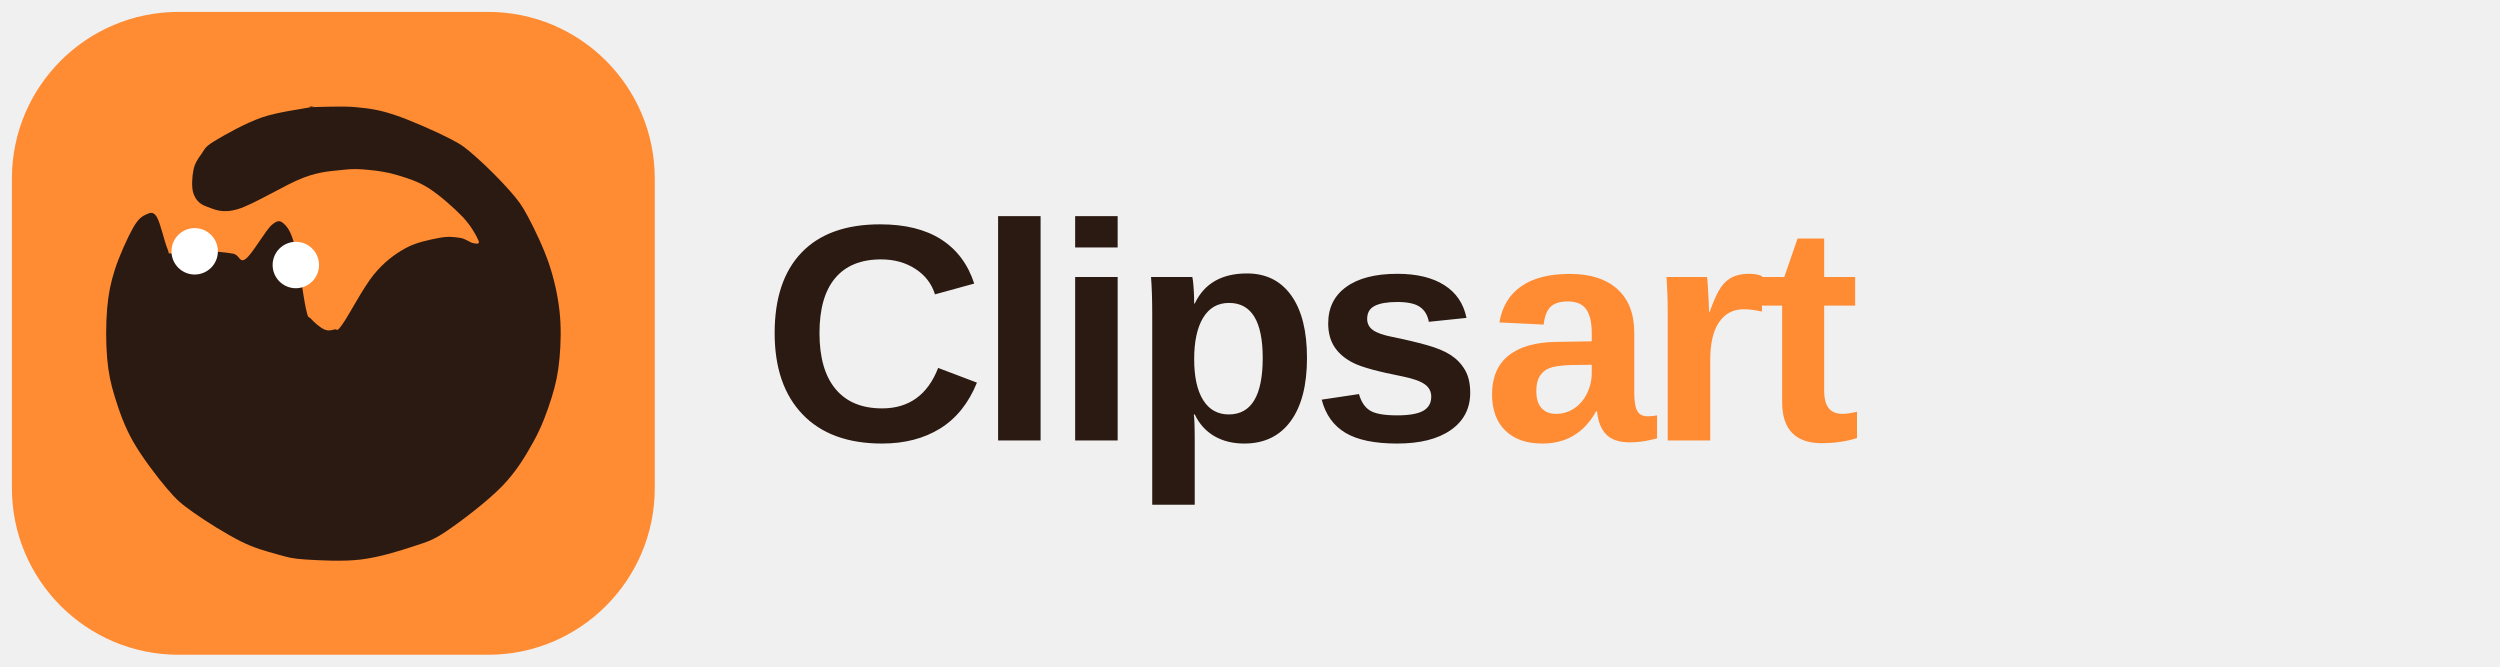
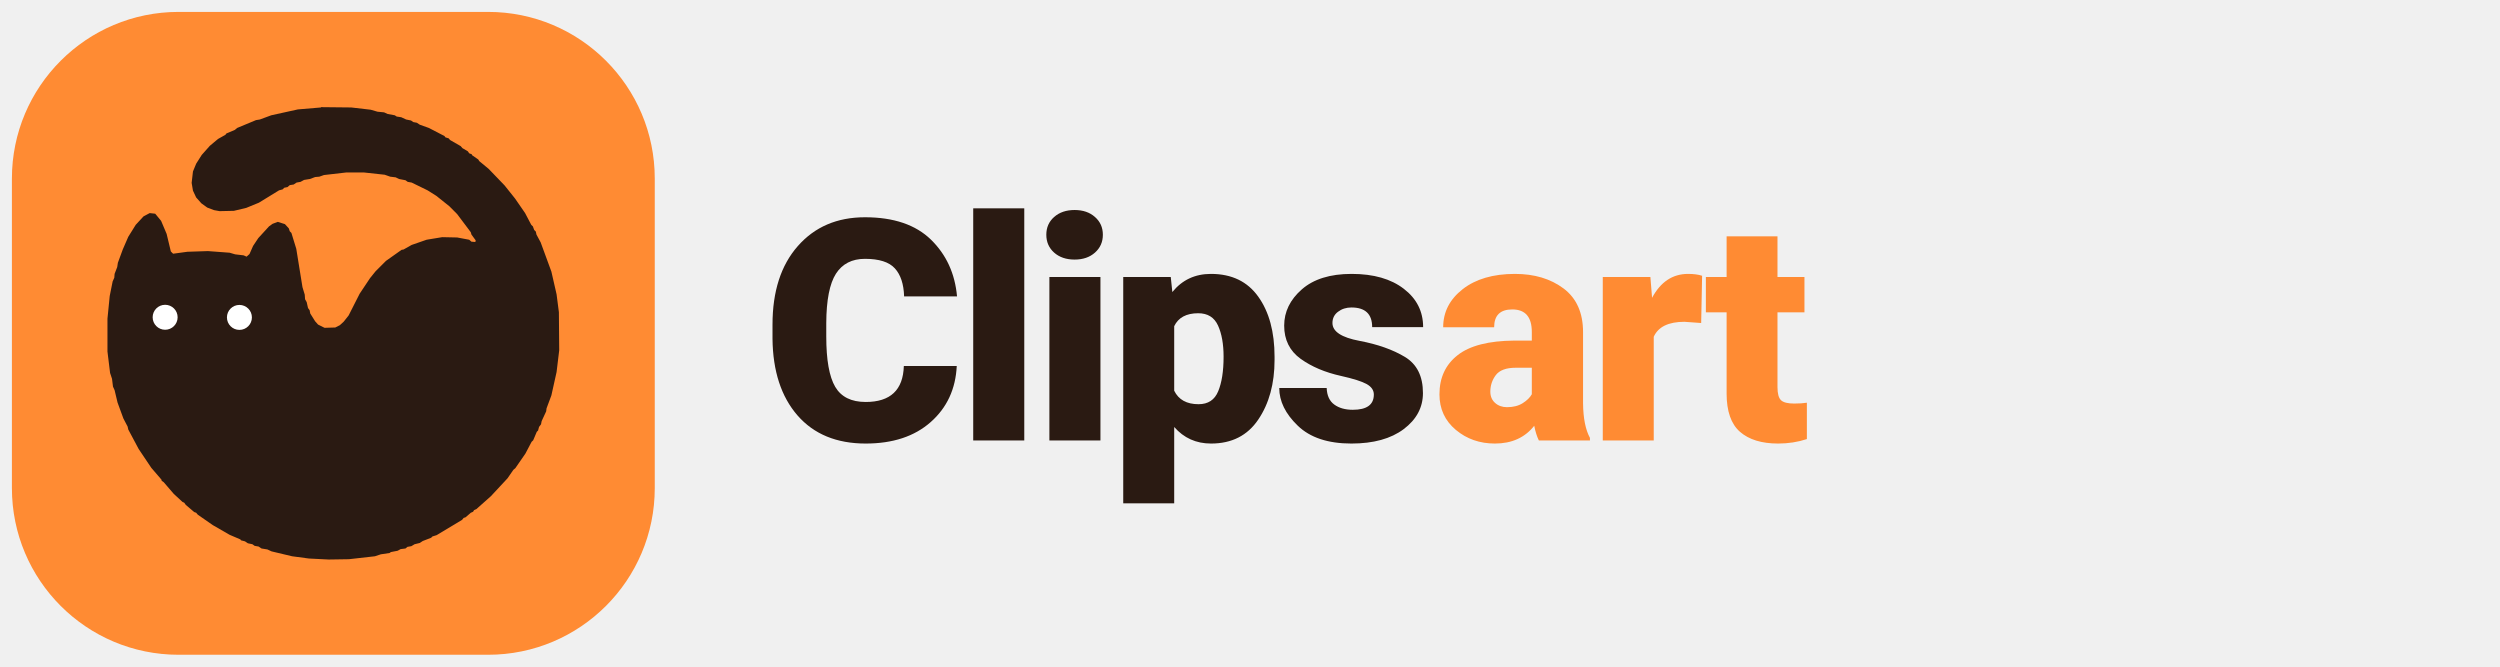
<svg xmlns="http://www.w3.org/2000/svg" width="420" height="112" viewBox="0 0 420 112" fill="none" role="img" aria-labelledby="title">
  <rect x="2" y="2" width="108" height="108" rx="28" fill="#FF8B33" />
  <g transform="translate(18, 18) scale(0.76)">
-     <path d="M 45.09,0.00 C 46.73,0.00 51.83,-0.29 54.91,0.00 C 57.99,0.29 60.11,0.57 63.58,1.73 C 67.05,2.89 72.73,5.40 75.72,6.94 C 78.71,8.48 79.28,9.05 81.50,10.98 C 83.72,12.91 87.09,16.28 89.02,18.50 C 90.95,20.72 91.62,21.58 93.06,24.28 C 94.50,26.98 96.53,31.21 97.69,34.68 C 98.85,38.15 99.61,41.62 100.00,45.09 C 100.39,48.56 100.29,52.31 100.00,55.49 C 99.71,58.67 99.23,61.08 98.27,64.16 C 97.31,67.24 96.05,70.71 94.22,73.99 C 92.39,77.27 90.46,80.54 87.28,83.82 C 84.10,87.09 78.42,91.42 75.14,93.64 C 71.86,95.86 70.81,96.05 67.63,97.11 C 64.45,98.17 60.02,99.52 56.07,100.00 C 52.12,100.48 47.01,100.19 43.93,100.00 C 40.85,99.81 39.98,99.52 37.57,98.84 C 35.16,98.17 32.56,97.49 29.48,95.95 C 26.40,94.41 21.78,91.53 19.08,89.60 C 16.38,87.67 15.51,86.99 13.29,84.39 C 11.07,81.79 7.71,77.36 5.78,73.99 C 3.85,70.62 2.69,67.24 1.73,64.16 C 0.77,61.08 0.29,58.77 0.00,55.49 C -0.29,52.22 -0.29,47.78 0.00,44.51 C 0.29,41.23 0.77,38.83 1.73,35.84 C 2.69,32.85 4.62,28.61 5.78,26.59 C 6.94,24.57 7.80,24.09 8.67,23.70 C 9.54,23.31 10.21,23.03 10.98,24.28 C 11.75,25.53 12.71,29.86 13.29,31.21 C 13.87,32.56 13.20,32.27 14.45,32.37 C 15.70,32.47 18.59,31.79 20.81,31.79 C 23.03,31.79 26.11,32.08 27.75,32.37 C 29.39,32.66 29.20,34.59 30.64,33.53 C 32.09,32.47 34.98,27.26 36.42,26.01 C 37.87,24.76 38.44,25.14 39.31,26.01 C 40.18,26.88 40.85,28.13 41.62,31.21 C 42.39,34.29 43.35,41.91 43.93,44.51 C 44.51,47.11 44.42,46.05 45.09,46.82 C 45.77,47.59 47.11,48.75 47.98,49.13 C 48.85,49.52 49.62,49.32 50.29,49.13 C 50.96,48.94 50.58,50.00 52.02,47.98 C 53.47,45.96 56.65,39.79 58.96,36.99 C 61.27,34.20 63.49,32.56 65.90,31.21 C 68.31,29.86 71.39,29.29 73.41,28.90 C 75.43,28.51 76.78,28.71 78.03,28.90 C 79.28,29.09 80.25,29.96 80.92,30.06 C 81.59,30.16 82.47,30.44 82.08,29.48 C 81.69,28.52 80.44,26.21 78.61,24.28 C 76.78,22.35 73.51,19.46 71.10,17.92 C 68.69,16.38 66.38,15.71 64.16,15.03 C 61.94,14.35 59.82,14.06 57.80,13.87 C 55.78,13.68 54.43,13.58 52.02,13.87 C 49.61,14.16 47.20,14.16 43.35,15.61 C 39.50,17.05 32.46,21.48 28.90,22.54 C 25.34,23.60 23.61,22.55 21.97,21.97 C 20.33,21.39 19.56,20.43 19.08,19.08 C 18.60,17.73 18.79,15.32 19.08,13.87 C 19.37,12.42 20.04,11.46 20.81,10.40 C 21.58,9.34 21.48,8.86 23.70,7.51 C 25.91,6.16 30.54,3.56 34.10,2.31 C 37.66,1.06 43.26,0.39 45.09,0.00 C 46.92,-0.39 43.45,0.00 45.09,0.00 Z" fill="#2A1A12" />
-     <circle cx="19.35" cy="31.87" r="5.13" fill="#FFFFFF" />
-     <circle cx="41.71" cy="34.90" r="5.13" fill="#FFFFFF" />
+     <path d="M 47.27,0.00 L 53.95,0.07 L 58.26,0.57 L 59.77,1.01 L 61.21,1.15 L 62.00,1.51 L 63.58,1.80 L 64.01,2.08 L 65.01,2.23 L 66.09,2.73 L 67.17,2.95 L 67.67,3.30 L 68.46,3.45 L 69.11,3.88 L 71.12,4.60 L 74.57,6.39 L 74.78,6.68 L 75.50,6.90 L 75.79,7.26 L 78.16,8.62 L 78.52,9.05 L 79.74,9.77 L 80.03,10.20 L 80.60,10.42 L 80.68,10.63 L 82.04,11.57 L 82.26,11.93 L 84.34,13.65 L 87.86,17.31 L 90.16,20.19 L 92.39,23.42 L 93.75,26.01 L 94.11,26.36 L 94.40,27.16 L 94.76,27.51 L 94.90,28.16 L 95.83,29.89 L 98.20,36.35 L 99.35,41.38 L 99.86,45.33 L 99.93,53.74 L 99.35,58.55 L 98.20,63.72 L 97.13,66.59 L 97.05,67.24 L 96.05,69.40 L 95.91,70.11 L 95.47,70.69 L 95.26,71.48 L 94.97,71.77 L 94.18,73.64 L 93.82,73.99 L 92.46,76.58 L 90.23,79.81 L 89.80,80.17 L 88.51,82.04 L 84.84,85.99 L 81.61,88.86 L 81.11,89.08 L 80.89,89.44 L 80.39,89.66 L 79.24,90.66 L 78.81,90.80 L 78.45,91.24 L 72.84,94.61 L 71.91,94.90 L 71.62,95.19 L 69.76,95.91 L 69.11,96.34 L 67.96,96.62 L 67.24,97.05 L 66.38,97.20 L 65.95,97.56 L 64.87,97.70 L 64.22,98.06 L 62.72,98.35 L 62.43,98.56 L 60.49,98.85 L 59.20,99.28 L 53.45,99.93 L 48.99,100.00 L 44.61,99.78 L 40.88,99.28 L 36.35,98.20 L 35.42,97.77 L 34.12,97.56 L 33.48,97.13 L 32.61,96.98 L 32.11,96.62 L 31.11,96.41 L 30.46,95.98 L 29.60,95.76 L 29.45,95.55 L 27.08,94.54 L 23.35,92.39 L 20.04,90.09 L 19.68,89.66 L 19.25,89.51 L 17.39,87.93 L 17.03,87.43 L 16.67,87.28 L 14.73,85.49 L 12.50,82.90 L 12.07,82.61 L 12.00,82.33 L 9.77,79.74 L 6.97,75.57 L 4.67,71.26 L 4.53,70.62 L 3.59,68.82 L 2.30,65.30 L 1.65,62.57 L 1.29,61.78 L 1.08,60.06 L 0.65,58.76 L 0.07,54.02 L 0.07,46.77 L 0.57,41.74 L 1.22,38.51 L 1.58,37.72 L 1.65,36.85 L 2.23,35.34 L 2.37,34.41 L 3.45,31.47 L 4.67,28.66 L 6.32,26.01 L 8.05,24.14 L 9.41,23.42 L 10.63,23.56 L 11.93,25.14 L 13.15,28.02 L 14.08,31.90 L 14.58,32.40 L 17.74,31.97 L 22.27,31.82 L 27.08,32.18 L 28.30,32.54 L 30.17,32.76 L 30.82,33.05 L 31.47,32.47 L 32.26,30.68 L 33.41,28.95 L 35.78,26.36 L 36.57,25.79 L 37.72,25.36 L 39.30,25.86 L 40.16,26.80 L 40.37,27.44 L 40.73,27.80 L 41.81,31.32 L 43.18,39.80 L 43.68,41.45 L 43.75,42.46 L 44.11,43.10 L 44.40,44.40 L 44.76,44.90 L 44.90,45.62 L 45.98,47.34 L 46.62,48.06 L 48.06,48.78 L 50.43,48.71 L 51.44,48.20 L 52.30,47.41 L 53.38,46.05 L 55.82,41.24 L 58.12,37.79 L 59.34,36.28 L 61.64,33.98 L 65.09,31.54 L 65.52,31.47 L 67.31,30.46 L 70.62,29.31 L 74.07,28.74 L 77.37,28.81 L 80.03,29.31 L 80.53,29.74 L 81.39,29.81 L 81.47,29.45 L 80.53,28.16 L 80.39,27.66 L 77.37,23.64 L 75.65,21.91 L 72.77,19.61 L 70.83,18.39 L 67.31,16.67 L 66.45,16.52 L 65.95,16.16 L 64.51,15.88 L 63.79,15.52 L 62.57,15.37 L 61.35,14.94 L 56.75,14.44 L 52.87,14.44 L 47.92,15.01 L 46.91,15.37 L 45.98,15.45 L 44.83,15.88 L 43.53,16.09 L 42.74,16.52 L 41.88,16.67 L 41.24,17.10 L 40.37,17.24 L 39.87,17.67 L 39.15,17.82 L 38.79,18.18 L 38.00,18.39 L 33.55,21.12 L 30.75,22.27 L 28.02,22.92 L 24.86,22.99 L 23.64,22.77 L 22.13,22.20 L 20.83,21.26 L 19.68,19.97 L 18.97,18.46 L 18.68,16.74 L 18.97,14.22 L 19.68,12.50 L 20.91,10.56 L 22.70,8.55 L 24.50,7.04 L 26.15,6.11 L 26.36,5.82 L 28.23,5.03 L 28.74,4.60 L 32.90,2.87 L 33.76,2.73 L 36.28,1.80 L 42.17,0.50 L 47.27,0.07 Z" fill="#2A1A12" />
+     <circle cx="12.82" cy="46.45" r="2.76" fill="#FFFFFF" />
+     <circle cx="29.24" cy="46.48" r="2.76" fill="#FFFFFF" />
  </g>
-   <text x="128" y="74" fill="#2A1A12" font-family="'Geist',Arial,Helvetica,sans-serif" font-size="52" font-weight="800" letter-spacing="-1.5">Clips<tspan fill="#FF8B33">art</tspan>
+   <text x="128" y="74" fill="#2A1A12" font-family="'Geist',-apple-system,BlinkMacSystemFont,'Segoe UI',Roboto,Helvetica,Arial,sans-serif" font-size="52" font-weight="800" letter-spacing="-1.5">Clips<tspan fill="#FF8B33">art</tspan>
  </text>
</svg>
